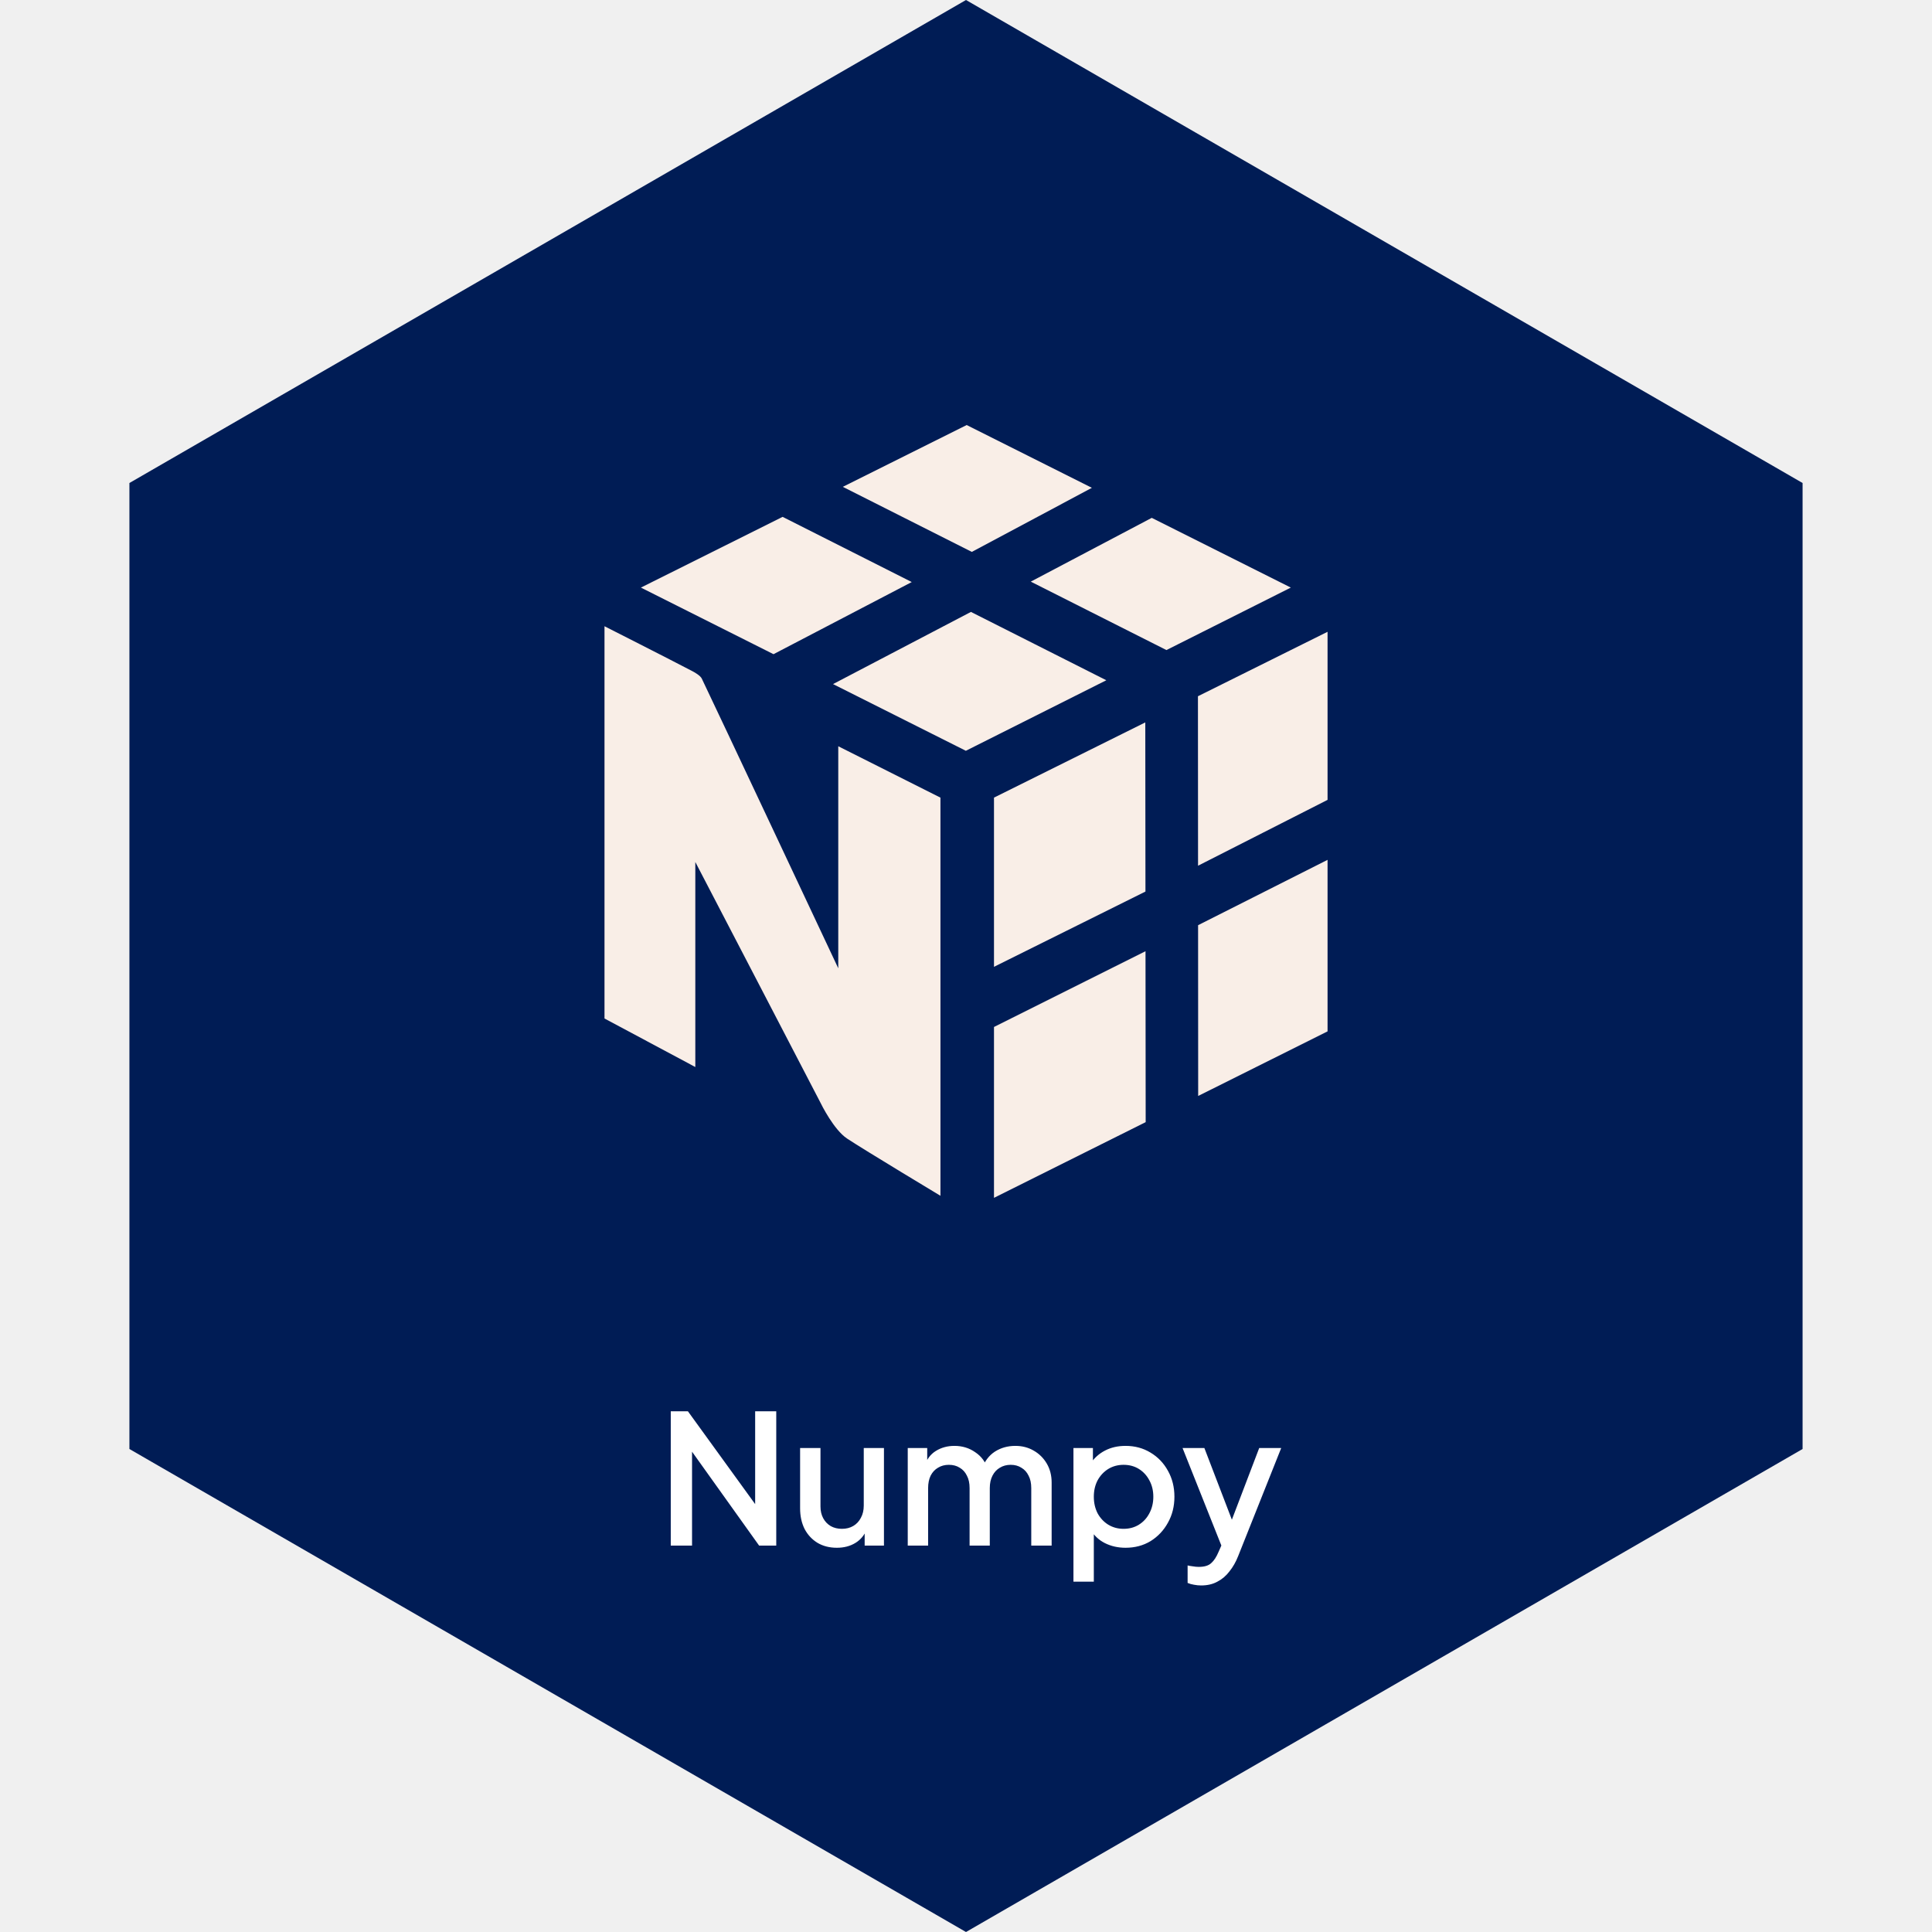
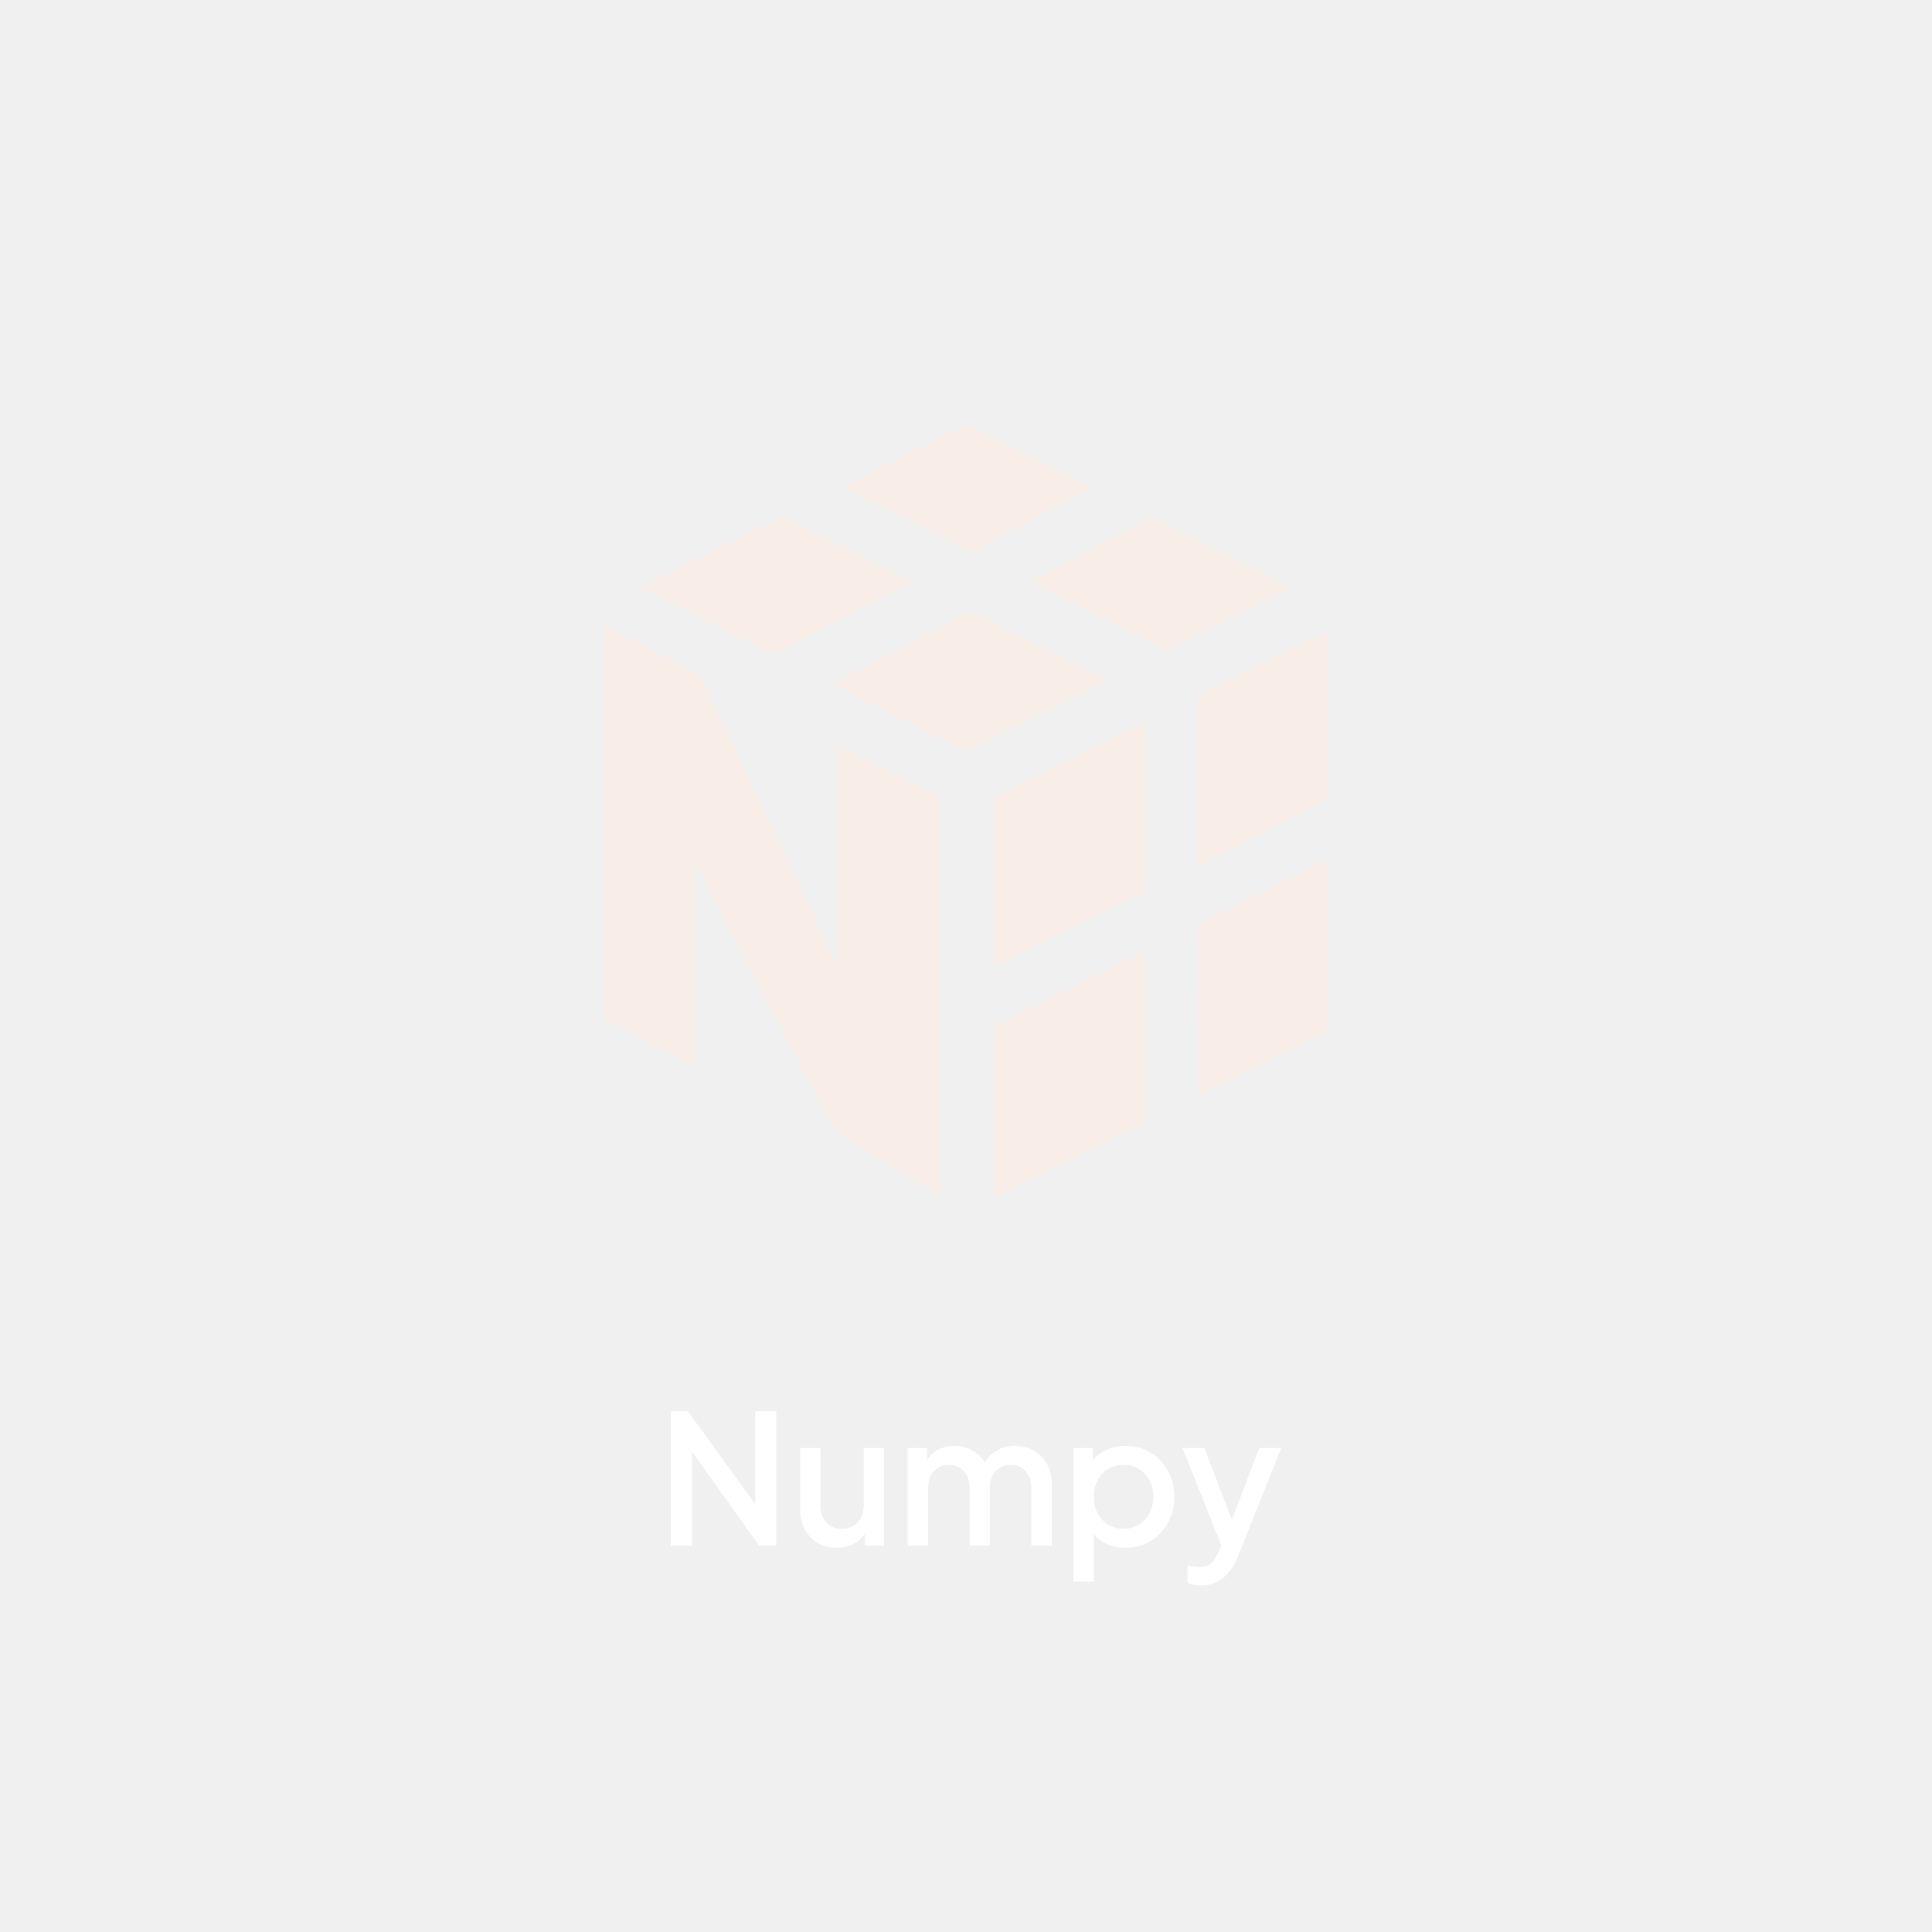
- <svg xmlns="http://www.w3.org/2000/svg" width="150" height="150" viewBox="0 0 150 150" fill="none">
-   <path d="M75 0L139.952 37.5V112.5L75 150L10.048 112.5V37.5L75 0Z" fill="#001C55" />
+ <svg xmlns="http://www.w3.org/2000/svg" width="110" height="110" viewBox="0 0 150 150" fill="none">
+   <path d="M75 0L139.952 37.5V112.5L75 150L10.048 112.5V37.5L75 0Z" fill="none" />
  <path d="M70.788 45.19L60.762 40.129L49.76 45.62L60.056 50.791L70.788 45.19ZM75.383 47.509L85.894 52.815L74.989 58.291L64.676 53.112L75.383 47.509ZM89.421 40.206L100.219 45.62L90.562 50.471L80.029 45.158L89.421 40.206ZM84.774 37.874L75.053 33L65.436 37.798L75.453 42.85L84.774 37.874ZM77.173 79.734V93L88.95 87.123L88.937 73.852L77.173 79.734ZM88.933 69.22L88.92 56.088L77.173 61.927V75.064L88.933 69.22ZM103.071 66.759V80.076L93.026 85.09L93.019 71.832L103.071 66.759ZM103.071 62.102V49.053L93.008 54.056L93.016 67.214L103.071 62.102ZM73.016 61.928L65.083 57.939V75.177C65.083 75.177 55.382 54.535 54.484 52.681C54.368 52.442 53.891 52.18 53.769 52.116C52.03 51.203 46.933 48.621 46.933 48.621V79.075L53.984 82.844V66.925C53.984 66.925 63.582 85.369 63.679 85.57C63.776 85.772 64.74 87.716 65.769 88.399C67.14 89.306 73.017 92.841 73.017 92.841L73.016 61.928Z" fill="#F9EEE7" />
  <path d="M52.078 120V109.57H53.408L59.26 117.648L58.63 117.746V109.57H60.268V120H58.938L53.128 111.866L53.73 111.754V120H52.078ZM64.976 120.168C64.406 120.168 63.907 120.042 63.478 119.79C63.048 119.529 62.712 119.169 62.47 118.712C62.236 118.245 62.12 117.709 62.12 117.102V112.426H63.702V116.962C63.702 117.307 63.772 117.611 63.912 117.872C64.052 118.133 64.248 118.339 64.5 118.488C64.752 118.628 65.041 118.698 65.368 118.698C65.704 118.698 65.998 118.623 66.25 118.474C66.502 118.325 66.698 118.115 66.838 117.844C66.987 117.573 67.062 117.256 67.062 116.892V112.426H68.63V120H67.132V118.516L67.3 118.712C67.122 119.179 66.828 119.538 66.418 119.79C66.007 120.042 65.526 120.168 64.976 120.168ZM70.477 120V112.426H71.989V114.064L71.793 113.812C71.951 113.299 72.241 112.911 72.661 112.65C73.081 112.389 73.561 112.258 74.103 112.258C74.709 112.258 75.246 112.421 75.713 112.748C76.189 113.065 76.506 113.49 76.665 114.022L76.217 114.064C76.441 113.457 76.781 113.005 77.239 112.706C77.705 112.407 78.237 112.258 78.835 112.258C79.357 112.258 79.829 112.379 80.249 112.622C80.678 112.865 81.019 113.201 81.271 113.63C81.523 114.059 81.649 114.549 81.649 115.1V120H80.067V115.534C80.067 115.151 79.997 114.829 79.857 114.568C79.726 114.297 79.539 114.092 79.297 113.952C79.063 113.803 78.788 113.728 78.471 113.728C78.153 113.728 77.873 113.803 77.631 113.952C77.388 114.092 77.197 114.297 77.057 114.568C76.917 114.839 76.847 115.161 76.847 115.534V120H75.279V115.534C75.279 115.151 75.209 114.829 75.069 114.568C74.938 114.297 74.751 114.092 74.509 113.952C74.275 113.803 73.995 113.728 73.669 113.728C73.351 113.728 73.071 113.803 72.829 113.952C72.586 114.092 72.395 114.297 72.255 114.568C72.124 114.839 72.059 115.161 72.059 115.534V120H70.477ZM83.342 122.8V112.426H84.854V113.994L84.672 113.63C84.952 113.201 85.325 112.865 85.792 112.622C86.259 112.379 86.791 112.258 87.388 112.258C88.107 112.258 88.751 112.431 89.32 112.776C89.899 113.121 90.351 113.593 90.678 114.19C91.014 114.787 91.182 115.459 91.182 116.206C91.182 116.953 91.014 117.625 90.678 118.222C90.351 118.819 89.903 119.295 89.334 119.65C88.765 119.995 88.116 120.168 87.388 120.168C86.8 120.168 86.263 120.047 85.778 119.804C85.302 119.561 84.933 119.211 84.672 118.754L84.924 118.46V122.8H83.342ZM87.234 118.698C87.682 118.698 88.079 118.591 88.424 118.376C88.769 118.161 89.04 117.867 89.236 117.494C89.441 117.111 89.544 116.682 89.544 116.206C89.544 115.73 89.441 115.305 89.236 114.932C89.04 114.559 88.769 114.265 88.424 114.05C88.079 113.835 87.682 113.728 87.234 113.728C86.795 113.728 86.399 113.835 86.044 114.05C85.699 114.265 85.423 114.559 85.218 114.932C85.022 115.305 84.924 115.73 84.924 116.206C84.924 116.682 85.022 117.111 85.218 117.494C85.423 117.867 85.699 118.161 86.044 118.376C86.399 118.591 86.795 118.698 87.234 118.698ZM93.256 123.094C93.07 123.094 92.883 123.075 92.696 123.038C92.519 123.01 92.356 122.963 92.206 122.898V121.54C92.318 121.568 92.454 121.591 92.612 121.61C92.771 121.638 92.925 121.652 93.074 121.652C93.513 121.652 93.835 121.554 94.04 121.358C94.255 121.171 94.446 120.877 94.614 120.476L95.118 119.328L95.09 120.658L91.814 112.426H93.508L95.93 118.74H95.356L97.764 112.426H99.472L96.126 120.826C95.949 121.274 95.725 121.666 95.454 122.002C95.193 122.347 94.88 122.613 94.516 122.8C94.162 122.996 93.742 123.094 93.256 123.094Z" fill="white" />
</svg>
